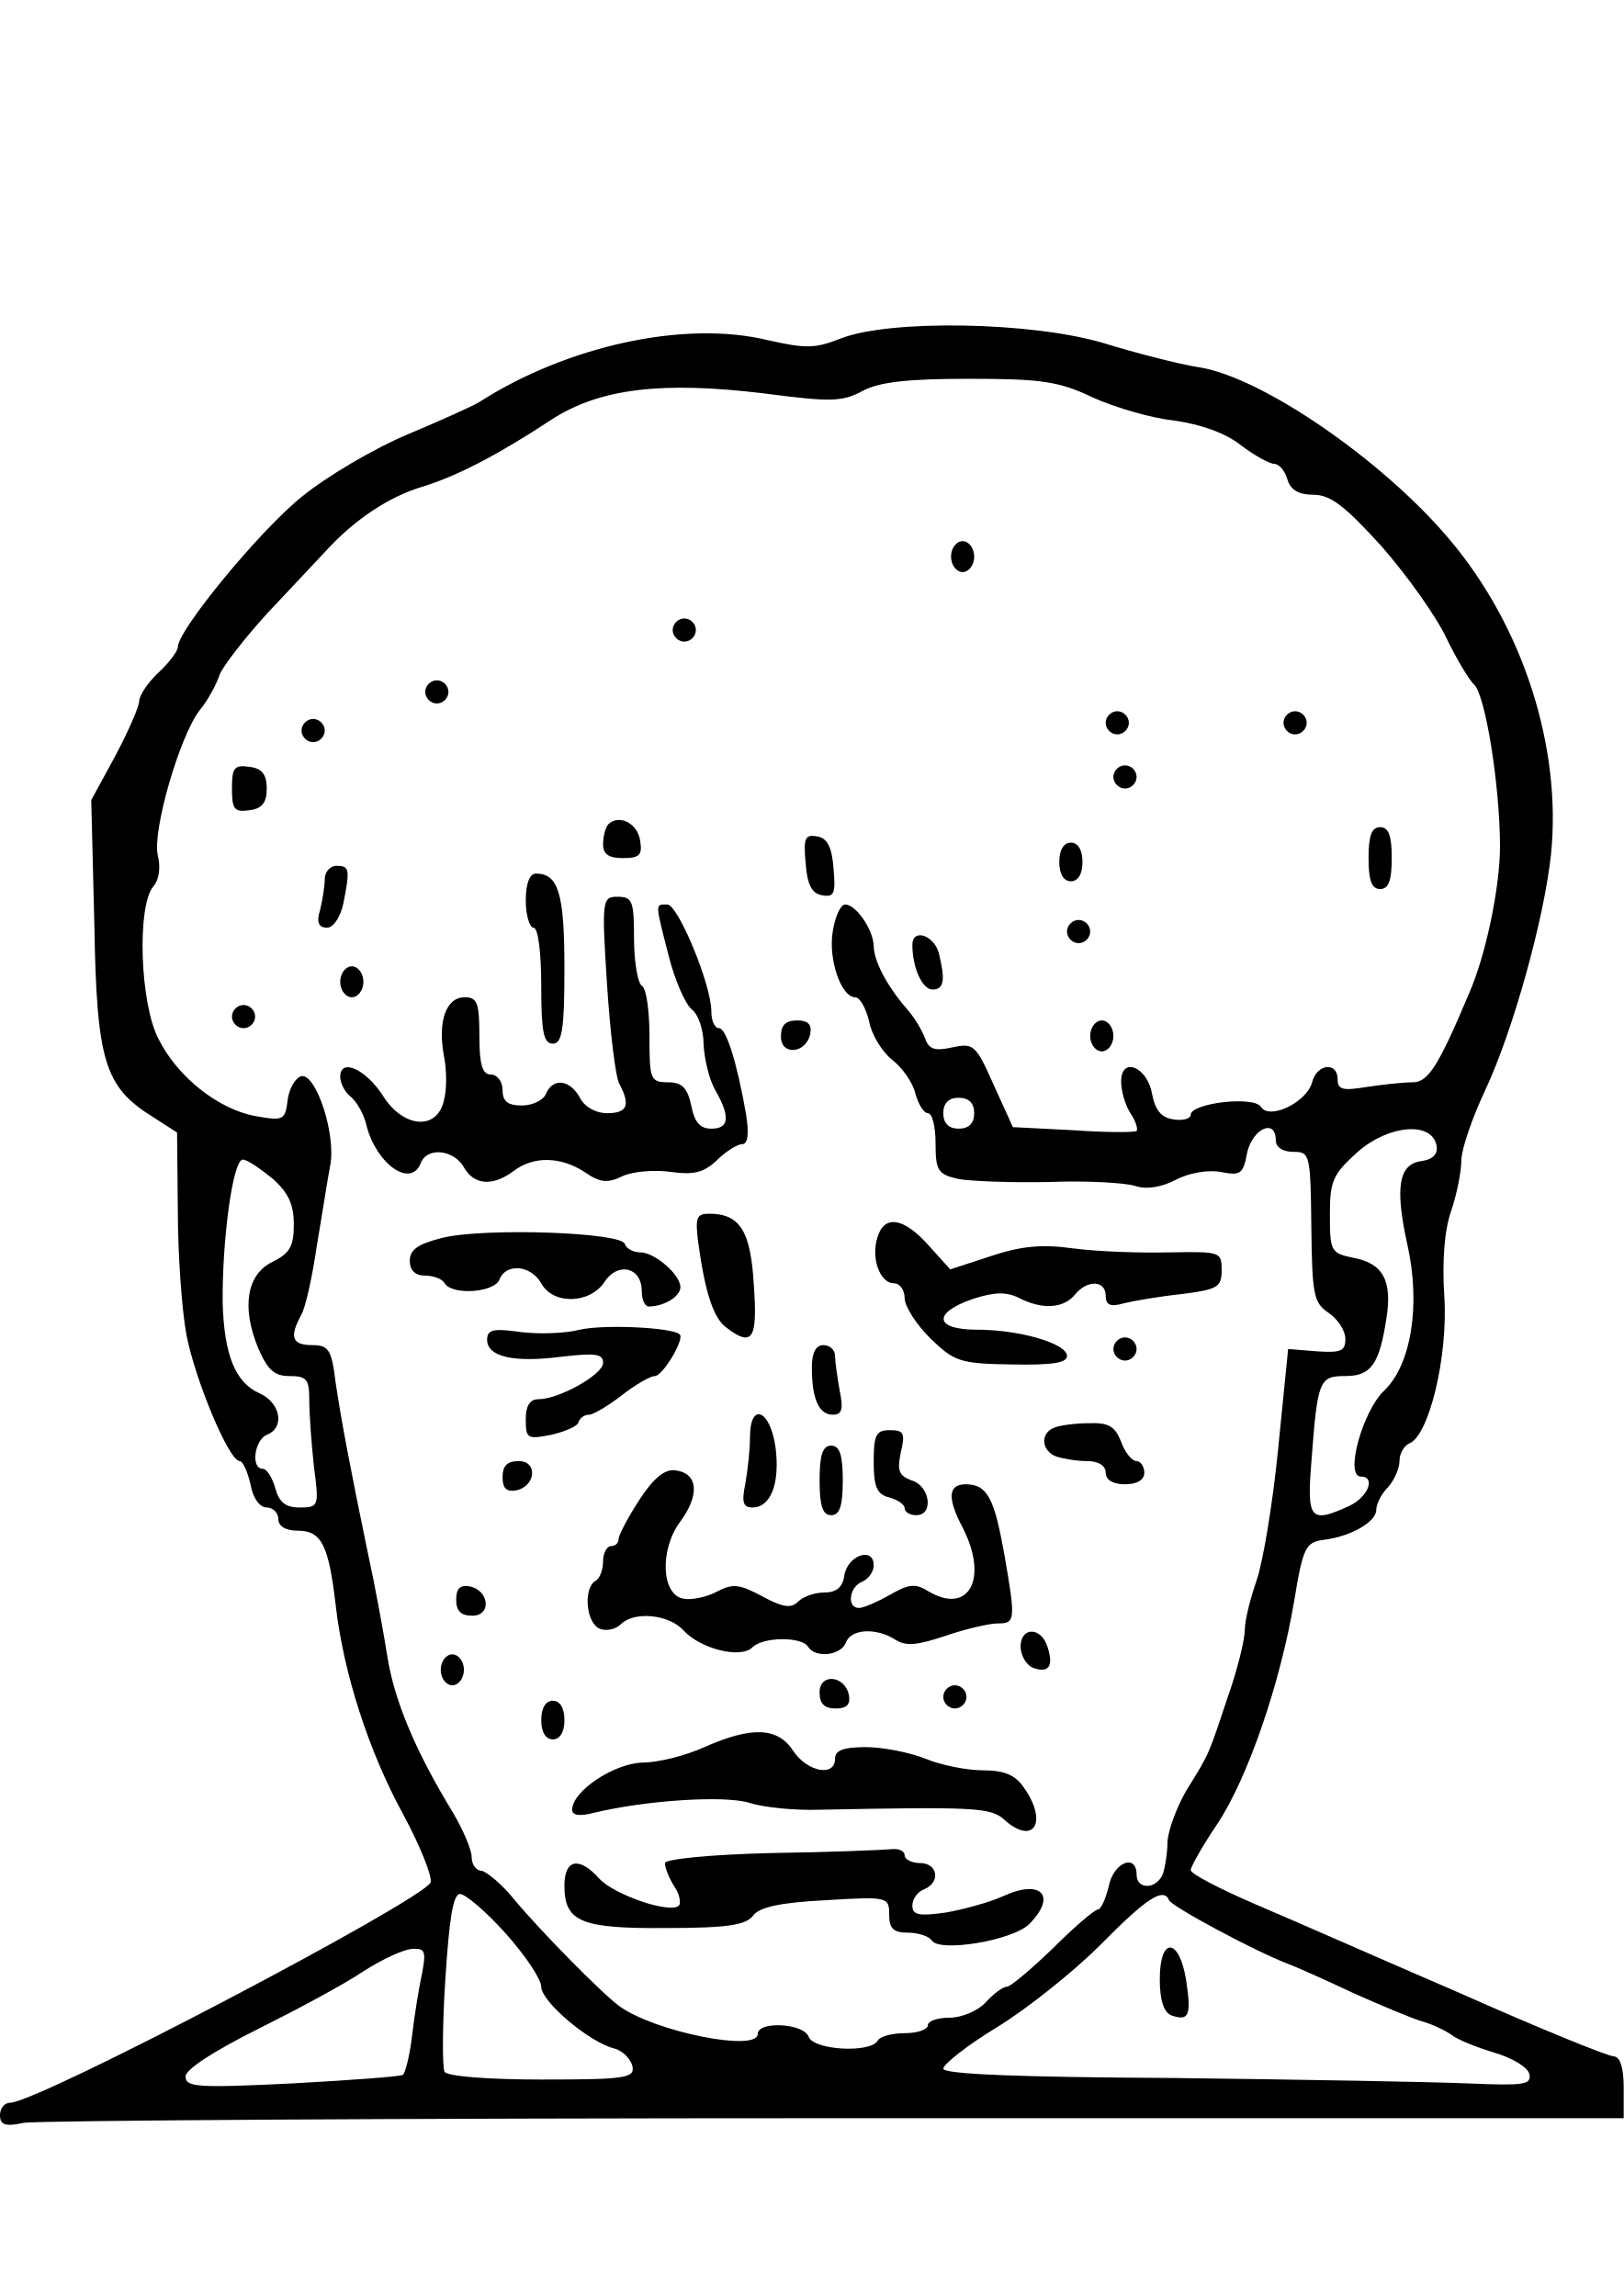
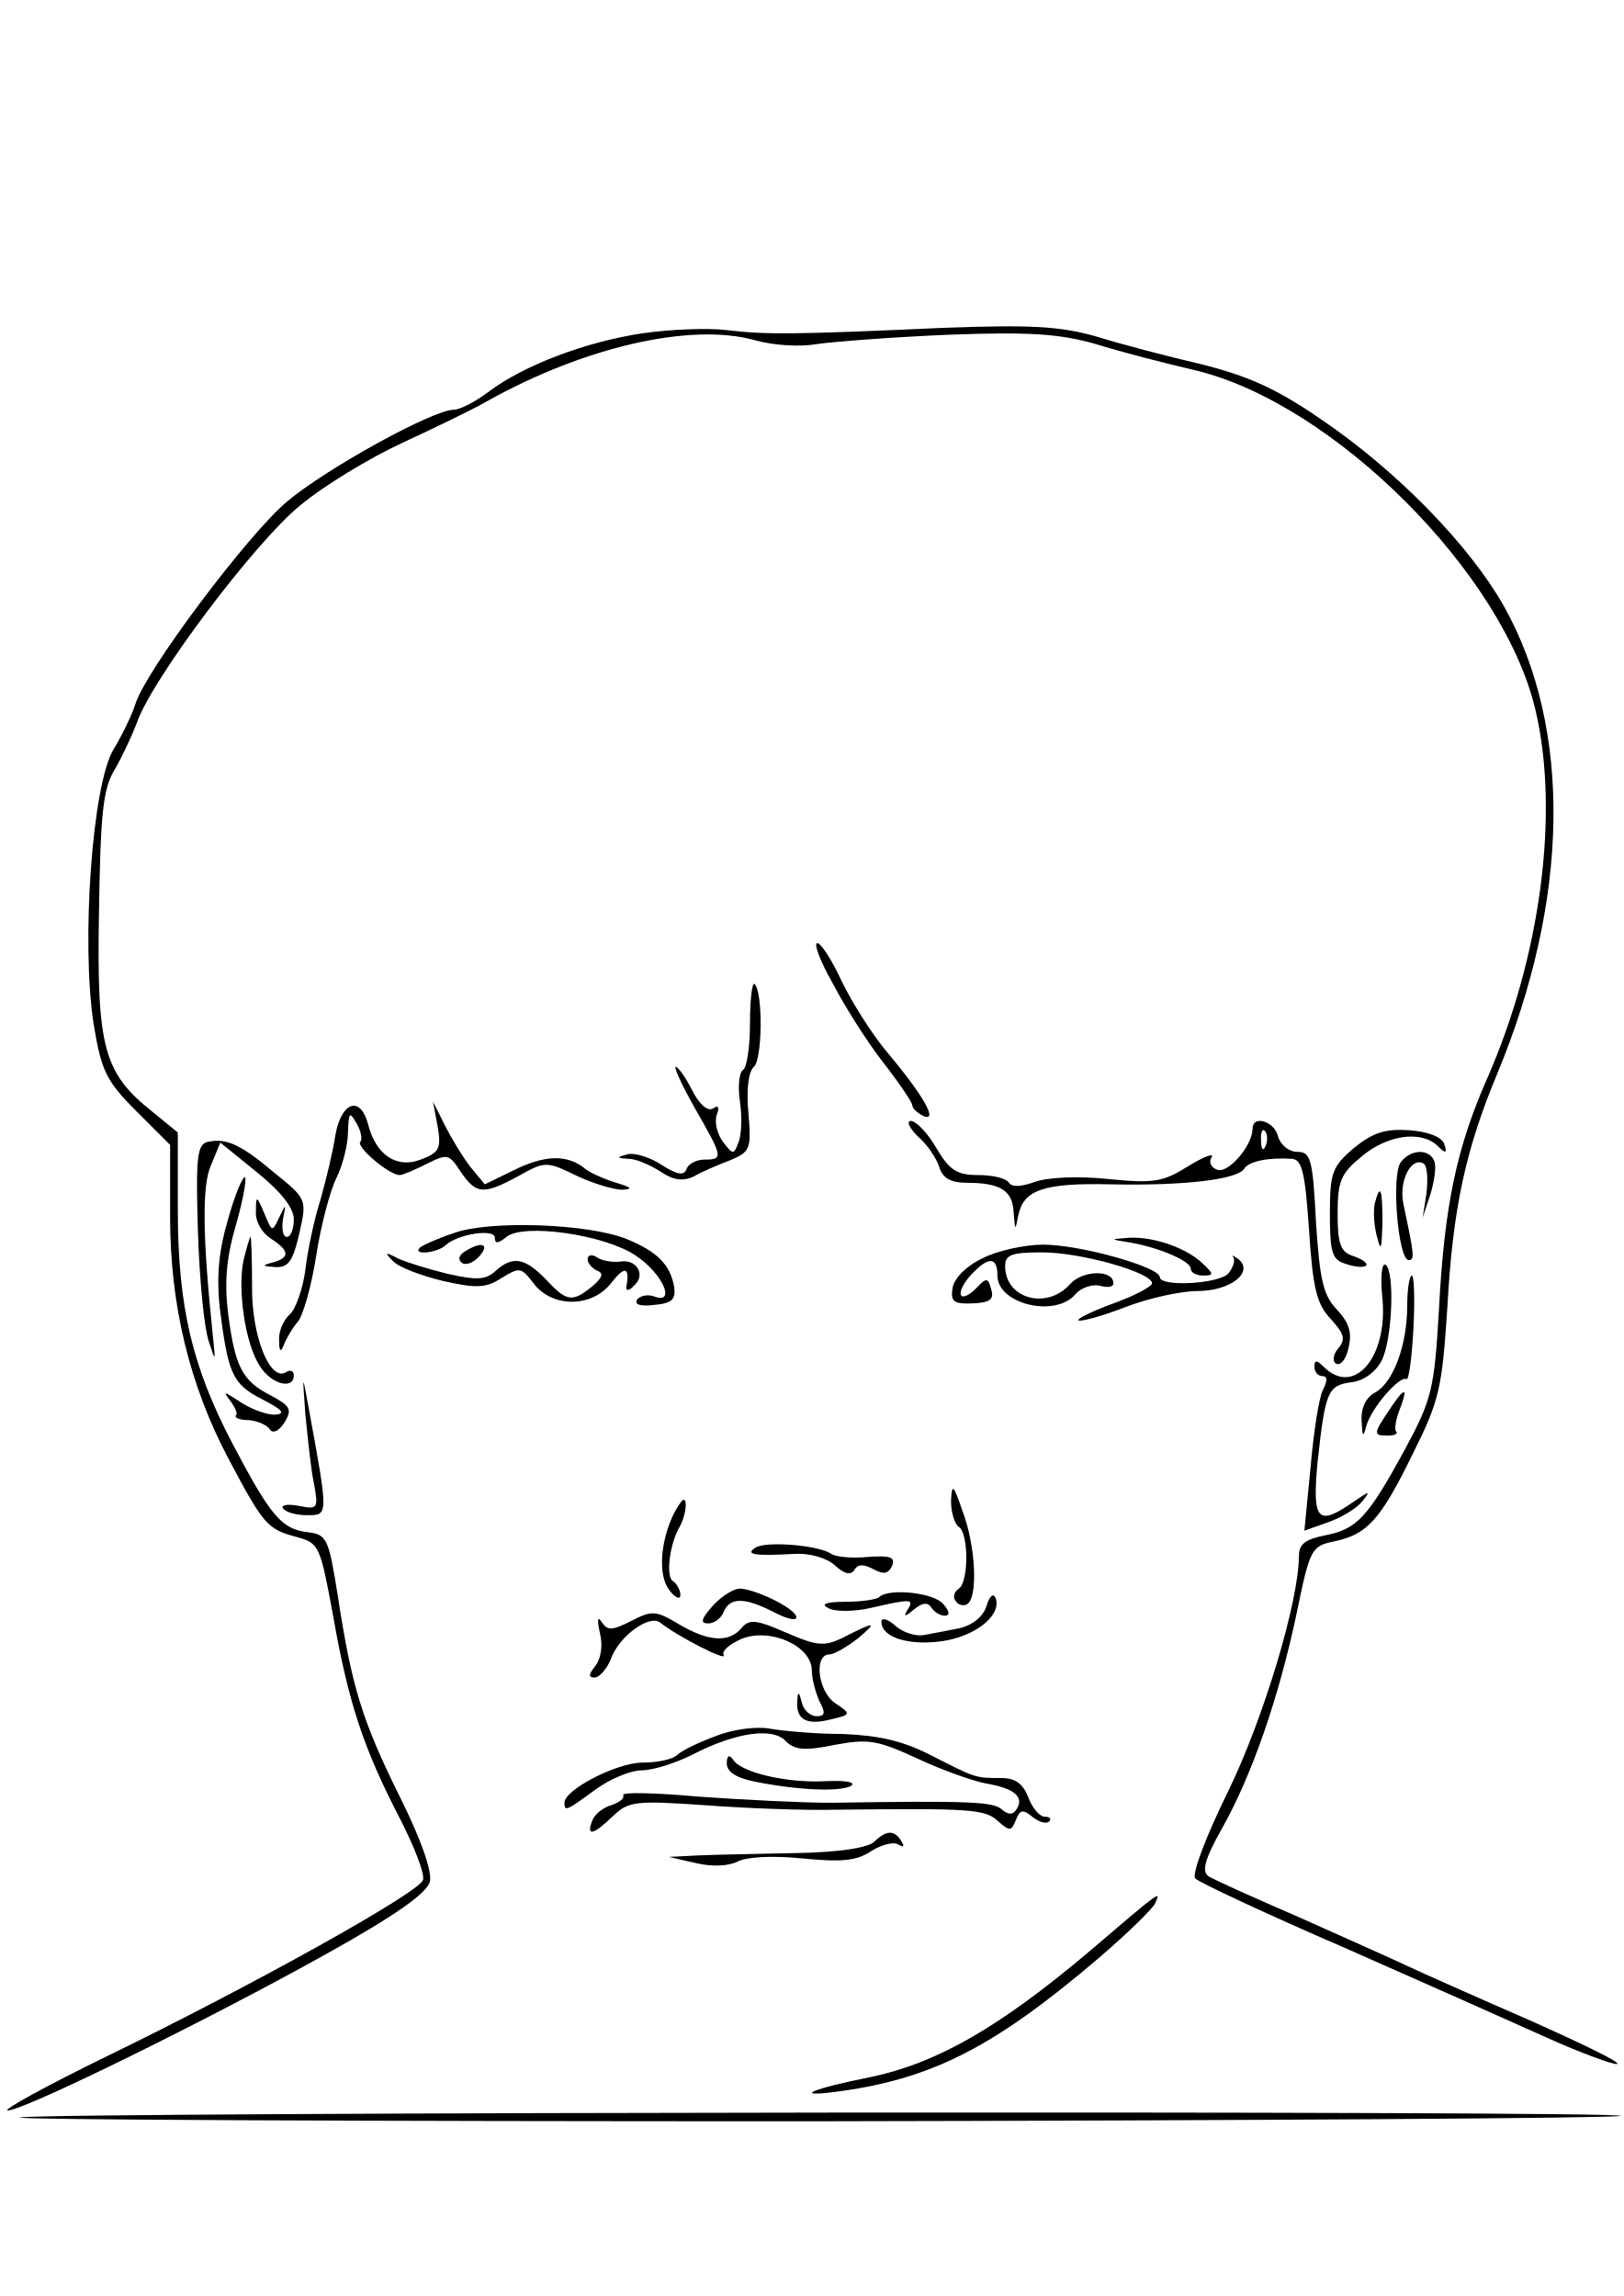
<svg xmlns="http://www.w3.org/2000/svg" version="1.0" width="210pt" height="297pt" viewBox="0 0 210 297" preserveAspectRatio="xMidYMid meet">
  <g transform="translate(0,297) scale(0.1,-0.1)" fill="#000000" stroke="none">
-     <path d="M1087 2532 c-33 -13 -45 -13 -94 -2 -107 26 -259 -7 -373 -80 -8 -5 -50 -24 -93 -42 -43 -18 -104 -54 -136 -80 -54 -43 -161 -173 -161 -195 0 -5 -11 -20 -25 -33 -14 -13 -25 -30 -25 -37 0 -7 -14 -39 -31 -71 l-31 -57 4 -160 c3 -178 13 -211 76 -250 l31 -20 1 -101 c0 -55 5 -127 11 -160 11 -58 55 -164 69 -164 4 0 10 -13 14 -30 3 -18 12 -30 21 -30 8 0 15 -7 15 -15 0 -9 9 -15 25 -15 31 0 40 -19 49 -95 10 -89 43 -191 88 -273 22 -41 37 -79 35 -87 -10 -23 -508 -285 -544 -285 -7 0 -13 -7 -13 -16 0 -13 7 -15 31 -10 17 3 490 6 1050 6 l1019 0 0 40 c0 26 -5 40 -13 40 -7 0 -96 36 -197 81 -102 44 -222 97 -267 116 -46 20 -83 39 -83 44 0 4 15 31 34 59 40 60 82 183 100 290 11 68 15 75 37 78 35 4 69 23 69 39 0 8 7 21 15 29 8 9 15 24 15 34 0 10 6 20 13 23 25 10 50 112 45 190 -3 45 0 86 9 111 7 21 13 50 13 65 0 14 14 55 31 91 36 77 76 221 85 305 14 138 -36 295 -132 408 -86 102 -243 210 -324 222 -25 4 -80 18 -122 31 -94 28 -278 31 -341 6z m326 -76 c29 -13 76 -27 106 -30 34 -5 66 -16 86 -32 17 -13 37 -24 43 -24 6 0 14 -9 17 -20 4 -14 15 -20 34 -20 22 0 41 -15 89 -68 33 -38 70 -90 83 -118 13 -27 29 -53 35 -59 15 -12 34 -132 34 -210 0 -52 -18 -140 -40 -190 -40 -95 -53 -115 -73 -115 -12 0 -39 -3 -59 -6 -31 -5 -38 -4 -38 10 0 23 -27 20 -33 -4 -7 -26 -55 -49 -66 -32 -9 15 -91 5 -91 -10 0 -5 -10 -8 -22 -6 -16 2 -24 12 -28 33 -6 35 -40 49 -40 16 0 -12 5 -30 12 -41 7 -10 10 -21 8 -23 -3 -2 -40 -2 -82 1 l-78 4 -25 55 c-23 52 -26 54 -54 48 -23 -5 -30 -2 -35 13 -4 10 -14 27 -24 38 -25 29 -42 61 -42 81 -1 21 -23 53 -37 53 -6 0 -13 -16 -16 -35 -6 -36 11 -85 29 -85 6 0 14 -14 18 -31 3 -17 17 -40 30 -50 13 -10 27 -30 30 -44 4 -14 11 -25 16 -25 6 0 10 -18 10 -39 0 -35 3 -40 29 -46 16 -3 69 -5 118 -4 48 2 98 -1 111 -5 14 -5 34 -2 53 8 17 9 42 13 58 10 25 -5 29 -3 34 25 7 31 37 45 37 16 0 -9 9 -15 23 -15 21 0 22 -3 23 -97 1 -88 3 -98 22 -111 12 -8 22 -23 22 -34 0 -16 -6 -18 -37 -16 l-37 3 -13 -130 c-7 -71 -20 -148 -28 -170 -8 -23 -15 -51 -15 -63 0 -12 -9 -50 -21 -84 -26 -78 -24 -75 -54 -123 -13 -22 -24 -52 -25 -67 0 -14 -3 -33 -6 -42 -8 -20 -34 -21 -34 -1 0 28 -30 16 -36 -15 -4 -16 -10 -30 -14 -30 -4 0 -30 -22 -58 -50 -28 -27 -55 -50 -60 -50 -5 0 -17 -9 -27 -20 -10 -11 -31 -20 -47 -20 -15 0 -28 -4 -28 -10 0 -5 -13 -10 -29 -10 -17 0 -33 -4 -36 -10 -10 -16 -82 -12 -89 5 -6 18 -66 21 -66 4 0 -24 -134 3 -179 36 -21 15 -102 97 -136 138 -16 20 -36 36 -42 37 -7 0 -13 8 -13 18 0 9 -11 35 -24 57 -50 82 -76 146 -85 202 -5 32 -16 92 -25 133 -23 111 -34 169 -42 222 -5 42 -9 48 -30 48 -26 0 -30 10 -15 38 6 9 15 51 21 92 7 41 14 87 17 102 8 40 -18 119 -37 116 -8 -2 -16 -16 -18 -31 -3 -26 -6 -27 -40 -21 -48 8 -102 50 -127 100 -24 46 -28 171 -7 197 8 9 10 25 6 41 -7 31 28 153 54 187 11 13 22 34 26 46 4 11 32 47 62 80 30 32 65 69 77 82 35 38 79 68 122 81 46 14 98 41 168 87 63 41 144 50 276 34 84 -11 100 -11 126 3 22 12 59 16 138 16 93 0 116 -3 160 -24z m-153 -926 c0 -13 -7 -20 -20 -20 -13 0 -20 7 -20 20 0 13 7 20 20 20 13 0 20 -7 20 -20z m598 -42 c2 -11 -5 -18 -20 -20 -29 -4 -34 -34 -18 -107 18 -79 5 -157 -30 -190 -28 -27 -51 -111 -30 -111 20 0 9 -27 -15 -38 -50 -23 -55 -18 -49 56 8 107 10 112 44 112 33 0 44 15 53 74 8 49 -4 72 -43 79 -29 6 -30 9 -30 56 0 44 4 52 36 81 40 35 96 40 102 8z m-1505 -43 c20 -18 27 -33 27 -59 0 -28 -5 -37 -27 -48 -34 -16 -41 -59 -19 -112 12 -28 21 -36 40 -36 23 0 26 -4 26 -32 0 -18 3 -57 6 -85 7 -52 6 -53 -19 -53 -18 0 -26 7 -31 25 -4 14 -11 25 -16 25 -16 0 -11 37 5 44 24 9 18 42 -10 54 -31 14 -45 50 -47 116 -1 80 13 186 26 186 6 0 23 -12 39 -25z m301 -976 c25 -28 46 -59 46 -69 0 -19 62 -72 95 -80 11 -3 21 -14 23 -23 3 -15 -9 -17 -117 -17 -68 0 -122 4 -126 10 -3 5 -3 59 1 120 5 78 10 110 19 110 7 0 34 -23 59 -51z m858 43 c3 -8 111 -66 153 -82 11 -4 49 -21 85 -38 36 -16 76 -33 90 -37 14 -4 30 -12 37 -17 7 -6 32 -16 55 -23 24 -7 44 -19 46 -28 3 -14 -8 -15 -80 -12 -46 2 -217 5 -380 7 -201 1 -298 5 -298 12 0 6 32 31 70 54 39 24 99 72 133 106 60 61 82 75 89 58z m-966 -94 c-4 -18 -10 -55 -13 -81 -3 -26 -9 -49 -12 -51 -3 -2 -68 -7 -143 -11 -122 -6 -138 -5 -138 9 0 9 35 32 93 61 50 25 112 58 137 75 25 16 53 29 64 29 16 1 17 -4 12 -31z" />
-     <path d="M1230 2250 c0 -11 7 -20 15 -20 8 0 15 9 15 20 0 11 -7 20 -15 20 -8 0 -15 -9 -15 -20z" />
-     <path d="M870 2155 c0 -8 7 -15 15 -15 8 0 15 7 15 15 0 8 -7 15 -15 15 -8 0 -15 -7 -15 -15z" />
-     <path d="M550 2075 c0 -8 7 -15 15 -15 8 0 15 7 15 15 0 8 -7 15 -15 15 -8 0 -15 -7 -15 -15z" />
-     <path d="M1430 2035 c0 -8 7 -15 15 -15 8 0 15 7 15 15 0 8 -7 15 -15 15 -8 0 -15 -7 -15 -15z" />
-     <path d="M1660 2035 c0 -8 7 -15 15 -15 8 0 15 7 15 15 0 8 -7 15 -15 15 -8 0 -15 -7 -15 -15z" />
-     <path d="M390 2025 c0 -8 7 -15 15 -15 8 0 15 7 15 15 0 8 -7 15 -15 15 -8 0 -15 -7 -15 -15z" />
-     <path d="M300 1950 c0 -27 3 -31 23 -28 16 2 22 10 22 28 0 18 -6 26 -22 28 -20 3 -23 -1 -23 -28z" />
-     <path d="M1440 1965 c0 -8 7 -15 15 -15 8 0 15 7 15 15 0 8 -7 15 -15 15 -8 0 -15 -7 -15 -15z" />
-     <path d="M787 1904 c-4 -4 -7 -16 -7 -26 0 -13 7 -18 26 -18 21 0 25 4 22 22 -3 23 -27 35 -41 22z" />
-     <path d="M1770 1860 c0 -29 4 -40 15 -40 11 0 15 11 15 40 0 29 -4 40 -15 40 -11 0 -15 -11 -15 -40z" />
-     <path d="M1042 1853 c2 -27 8 -39 21 -41 16 -3 18 2 15 35 -2 27 -8 39 -21 41 -16 3 -18 -2 -15 -35z" />
-     <path d="M1370 1855 c0 -16 6 -25 15 -25 9 0 15 9 15 25 0 16 -6 25 -15 25 -9 0 -15 -9 -15 -25z" />
-     <path d="M420 1833 c0 -10 -3 -28 -6 -40 -5 -16 -2 -23 9 -23 8 0 17 13 21 31 9 45 8 49 -9 49 -8 0 -15 -8 -15 -17z" />
-     <path d="M680 1805 c0 -19 5 -35 10 -35 6 0 10 -32 10 -75 0 -60 3 -75 15 -75 12 0 15 18 15 98 0 97 -8 122 -37 122 -8 0 -13 -13 -13 -35z" />
-     <path d="M785 1698 c4 -62 11 -121 16 -130 15 -28 10 -38 -16 -38 -14 0 -29 8 -35 20 -13 24 -35 26 -44 5 -3 -8 -17 -15 -31 -15 -18 0 -25 5 -25 20 0 11 -7 20 -15 20 -11 0 -15 12 -15 50 0 43 -3 50 -19 50 -24 0 -35 -31 -27 -75 4 -19 4 -45 0 -59 -9 -39 -53 -35 -79 7 -22 34 -55 49 -55 24 0 -8 6 -20 14 -26 8 -7 17 -23 20 -37 13 -50 57 -81 70 -49 8 22 43 18 56 -5 13 -23 37 -25 64 -5 26 20 61 19 92 -1 20 -14 30 -15 50 -5 14 6 42 8 62 5 29 -4 42 -1 59 15 12 12 27 21 33 21 7 0 9 13 5 38 -12 69 -26 112 -35 112 -6 0 -10 10 -10 22 0 34 -43 138 -57 138 -16 0 -16 3 2 -67 8 -32 22 -63 30 -69 8 -6 15 -26 15 -45 1 -19 7 -45 15 -59 20 -35 18 -50 -5 -50 -15 0 -22 9 -26 30 -5 23 -12 30 -30 30 -23 0 -24 4 -24 59 0 33 -4 63 -10 66 -5 3 -10 31 -10 61 0 48 -2 54 -21 54 -20 0 -21 -3 -14 -112z" />
-     <path d="M1380 1765 c0 -8 7 -15 15 -15 8 0 15 7 15 15 0 8 -7 15 -15 15 -8 0 -15 -7 -15 -15z" />
-     <path d="M1180 1748 c0 -30 13 -58 26 -58 15 0 17 12 8 48 -7 23 -34 31 -34 10z" />
-     <path d="M440 1700 c0 -11 7 -20 15 -20 8 0 15 9 15 20 0 11 -7 20 -15 20 -8 0 -15 -9 -15 -20z" />
-     <path d="M300 1655 c0 -8 7 -15 15 -15 8 0 15 7 15 15 0 8 -7 15 -15 15 -8 0 -15 -7 -15 -15z" />
-     <path d="M1010 1629 c0 -25 33 -22 38 4 2 12 -3 17 -17 17 -15 0 -21 -6 -21 -21z" />
-     <path d="M1410 1630 c0 -11 7 -20 15 -20 8 0 15 9 15 20 0 11 -7 20 -15 20 -8 0 -15 -9 -15 -20z" />
-     <path d="M903 1363 c9 -66 20 -98 36 -110 34 -26 41 -16 36 54 -4 71 -18 93 -58 93 -16 0 -18 -5 -14 -37z" />
-     <path d="M1135 1370 c-9 -27 3 -60 21 -60 8 0 14 -9 14 -19 0 -11 15 -34 33 -52 31 -30 38 -33 105 -34 53 -1 72 2 72 11 0 16 -61 34 -117 34 -55 0 -57 22 -4 40 28 9 43 9 59 1 29 -15 57 -14 72 4 16 20 40 19 40 -1 0 -12 6 -15 23 -10 12 3 46 9 75 12 47 6 52 9 52 31 0 24 -2 24 -67 23 -38 -1 -93 1 -124 5 -42 6 -69 3 -108 -10 l-52 -17 -28 31 c-32 36 -57 40 -66 11z" />
-     <path d="M573 1369 c-32 -8 -43 -15 -43 -30 0 -12 7 -19 19 -19 11 0 23 -4 26 -10 10 -16 65 -12 71 5 9 22 41 18 54 -5 15 -28 63 -27 82 2 17 26 48 19 48 -12 0 -11 4 -20 9 -20 20 0 41 13 41 25 0 16 -33 45 -52 45 -9 0 -18 5 -20 11 -5 15 -180 21 -235 8z" />
-     <path d="M750 1250 c-19 -5 -54 -6 -77 -3 -35 5 -43 3 -43 -10 0 -22 34 -30 96 -22 44 5 54 4 54 -8 0 -15 -57 -47 -84 -47 -11 0 -16 -9 -16 -26 0 -25 2 -26 33 -20 17 4 34 11 35 16 2 6 8 10 14 10 5 0 24 11 42 25 18 14 37 25 43 25 10 0 39 48 32 54 -10 9 -98 13 -129 6z" />
-     <path d="M1440 1225 c0 -8 7 -15 15 -15 8 0 15 7 15 15 0 8 -7 15 -15 15 -8 0 -15 -7 -15 -15z" />
-     <path d="M1050 1201 c0 -40 9 -61 27 -61 12 0 14 7 9 31 -3 17 -6 38 -6 45 0 8 -7 14 -15 14 -10 0 -15 -10 -15 -29z" />
-     <path d="M970 1111 c0 -16 -3 -43 -6 -60 -5 -24 -3 -31 9 -31 24 0 36 31 30 78 -7 49 -33 59 -33 13z" />
-     <path d="M1363 1123 c-18 -7 -16 -30 3 -37 9 -3 27 -6 40 -6 15 0 24 -6 24 -15 0 -9 9 -15 25 -15 16 0 25 6 25 15 0 8 -5 15 -10 15 -6 0 -15 11 -20 25 -8 20 -16 25 -42 24 -18 0 -39 -3 -45 -6z" />
-     <path d="M1130 1079 c0 -32 4 -42 20 -46 11 -3 20 -9 20 -14 0 -5 7 -9 15 -9 23 0 18 38 -6 45 -16 6 -19 12 -14 36 6 25 4 29 -14 29 -18 0 -21 -6 -21 -41z" />
-     <path d="M1060 1055 c0 -33 4 -45 15 -45 11 0 15 12 15 45 0 33 -4 45 -15 45 -11 0 -15 -12 -15 -45z" />
-     <path d="M650 1059 c0 -14 5 -19 17 -17 26 5 29 38 4 38 -15 0 -21 -6 -21 -21z" />
-     <path d="M827 1030 c-15 -23 -27 -46 -27 -51 0 -5 -4 -9 -10 -9 -5 0 -10 -9 -10 -19 0 -11 -4 -23 -10 -26 -16 -10 -12 -55 6 -62 8 -3 20 -1 27 6 17 17 62 13 81 -8 22 -24 74 -37 89 -22 14 14 64 14 72 1 9 -15 42 -12 49 5 6 18 39 20 64 4 14 -9 29 -7 65 5 26 9 57 16 67 16 23 0 24 3 9 89 -13 73 -22 91 -50 91 -23 0 -24 -18 -4 -56 34 -66 8 -114 -45 -82 -16 10 -25 9 -49 -5 -16 -9 -34 -17 -40 -17 -16 0 -13 27 4 34 8 3 15 13 15 21 0 25 -34 13 -38 -13 -2 -15 -10 -22 -26 -22 -12 0 -27 -5 -34 -12 -9 -9 -20 -7 -46 7 -30 16 -38 17 -59 6 -13 -7 -33 -11 -43 -9 -29 5 -31 64 -4 100 25 34 23 62 -6 66 -14 2 -28 -9 -47 -38z" />
-     <path d="M590 901 c0 -15 6 -21 21 -21 25 0 22 33 -4 38 -12 2 -17 -3 -17 -17z" />
-     <path d="M1320 840 c0 -11 7 -23 15 -27 21 -8 28 1 20 26 -8 27 -35 27 -35 1z" />
-     <path d="M570 810 c0 -11 7 -20 15 -20 8 0 15 9 15 20 0 11 -7 20 -15 20 -8 0 -15 -9 -15 -20z" />
-     <path d="M1060 781 c0 -15 6 -21 21 -21 14 0 19 5 17 17 -5 26 -38 29 -38 4z" />
-     <path d="M1220 775 c0 -8 7 -15 15 -15 8 0 15 7 15 15 0 8 -7 15 -15 15 -8 0 -15 -7 -15 -15z" />
-     <path d="M700 745 c0 -16 6 -25 15 -25 9 0 15 9 15 25 0 16 -6 25 -15 25 -9 0 -15 -9 -15 -25z" />
-     <path d="M911 710 c-24 -11 -60 -20 -80 -20 -37 -1 -91 -37 -91 -61 0 -7 9 -9 28 -4 66 16 168 23 201 13 18 -6 59 -10 90 -9 201 4 223 3 240 -13 38 -34 57 -3 25 42 -11 16 -25 22 -53 22 -21 0 -55 7 -74 15 -20 8 -55 15 -77 15 -29 0 -40 -4 -40 -15 0 -24 -36 -17 -54 10 -20 31 -54 32 -115 5z" />
-     <path d="M998 573 c-82 -2 -138 -8 -138 -13 0 -6 5 -19 12 -30 7 -10 9 -22 6 -25 -11 -11 -84 14 -103 35 -26 29 -45 25 -45 -9 0 -47 21 -56 133 -55 78 0 102 4 111 16 8 11 35 17 94 20 81 5 82 4 82 -19 0 -18 6 -23 24 -23 14 0 28 -5 31 -10 10 -16 105 0 126 21 37 37 15 59 -34 36 -18 -8 -51 -17 -74 -21 -35 -5 -43 -3 -43 9 0 9 7 18 15 21 22 9 18 34 -5 34 -11 0 -20 5 -20 10 0 6 -8 9 -17 8 -10 -1 -80 -4 -155 -5z" />
-     <path d="M1500 410 c0 -27 5 -43 15 -47 23 -8 26 0 19 46 -9 55 -34 56 -34 1z" />
+     <path d="M832 2539 c-75 -11 -155 -42 -199 -75 -17 -13 -38 -24 -46 -24 -27 0 -165 -76 -216 -119 -51 -43 -183 -219 -196 -262 -4 -13 -17 -40 -28 -58 -28 -46 -42 -251 -26 -355 10 -61 16 -74 55 -113 l44 -44 0 -93 c0 -114 25 -217 75 -312 46 -87 51 -92 88 -102 30 -8 31 -11 48 -103 20 -114 40 -172 86 -261 19 -37 33 -73 30 -80 -6 -17 -224 -138 -407 -227 -80 -39 -138 -71 -130 -71 21 0 259 117 413 203 88 49 129 78 133 93 3 13 -11 54 -39 110 -49 99 -62 142 -80 259 -12 75 -14 80 -39 83 -34 4 -48 21 -97 114 -52 99 -71 177 -71 303 l0 100 -33 27 c-63 50 -72 83 -69 257 2 128 5 160 20 185 10 17 23 45 29 61 19 56 153 234 211 281 31 26 91 62 132 81 41 19 91 43 110 54 125 70 263 102 346 79 25 -7 59 -9 81 -5 21 3 98 9 170 12 106 4 144 1 190 -12 32 -10 90 -25 129 -34 179 -43 399 -263 440 -440 31 -132 7 -318 -63 -477 -39 -89 -55 -163 -62 -299 -6 -102 -9 -115 -44 -180 -48 -88 -62 -103 -103 -111 -25 -5 -34 -11 -34 -26 0 -59 -46 -212 -92 -306 -29 -59 -47 -107 -42 -112 5 -5 92 -46 194 -90 102 -45 219 -97 261 -116 42 -19 83 -34 90 -34 8 1 -42 25 -111 56 -69 30 -141 62 -160 71 -19 9 -82 37 -140 63 -58 25 -111 49 -117 53 -9 6 -5 22 17 61 39 69 74 170 97 279 17 83 19 87 48 93 43 9 60 27 102 113 35 70 38 85 45 191 7 128 24 204 64 300 94 226 98 447 9 606 -44 78 -138 175 -237 242 -58 40 -95 56 -155 71 -43 10 -104 26 -136 36 -47 13 -82 15 -195 11 -198 -9 -232 -9 -282 -3 -25 3 -73 1 -108 -4z" />
+     <path d="M1077 1698 c15 -29 44 -75 65 -102 21 -27 38 -52 38 -56 0 -4 7 -10 15 -14 19 -7 -2 29 -51 87 -17 21 -42 60 -55 87 -13 28 -27 50 -32 50 -5 0 4 -24 20 -52z" />
+     <path d="M970 1647 c0 -31 -4 -58 -9 -61 -5 -3 -7 -22 -4 -41 3 -20 2 -44 -2 -53 -6 -16 -7 -16 -20 1 -8 11 -11 26 -8 35 4 10 2 13 -5 8 -7 -4 -18 6 -27 24 -8 16 -18 30 -21 30 -3 0 8 -24 25 -54 36 -63 37 -66 12 -66 -11 0 -21 -6 -23 -12 -3 -9 -12 -8 -32 5 -15 10 -35 16 -44 14 -15 -4 -15 -5 1 -6 10 0 28 -8 42 -17 16 -11 29 -12 42 -6 10 6 31 15 47 21 26 11 28 14 24 61 -3 30 0 54 7 60 11 9 12 96 1 107 -3 4 -6 -19 -6 -50z" />
+     <path d="M434 1503 c-3 -21 -12 -58 -19 -83 -8 -25 -17 -66 -20 -92 -3 -25 -13 -52 -20 -58 -8 -7 -15 -22 -14 -34 0 -14 2 -16 6 -6 3 8 11 22 18 30 7 8 18 47 24 86 6 39 18 84 26 100 8 16 15 43 15 59 1 26 2 28 11 12 6 -10 8 -21 5 -24 -6 -6 37 -43 51 -43 4 0 20 7 36 15 26 13 28 12 43 -11 20 -29 29 -30 75 -5 34 19 36 19 75 0 21 -10 48 -18 59 -18 14 1 12 3 -8 9 -16 5 -34 13 -40 18 -23 19 -52 18 -91 -1 l-39 -19 -19 23 c-10 13 -25 38 -33 54 l-15 30 6 -32 c5 -29 2 -34 -22 -43 -31 -12 -58 6 -68 46 -10 37 -34 29 -42 -13z" />
+     <path d="M1187 1500 c12 -10 24 -28 28 -40 4 -14 15 -20 35 -20 44 0 60 -10 61 -39 2 -23 2 -24 6 -3 7 33 33 42 120 40 92 -2 163 6 172 20 6 10 32 15 62 13 13 -1 17 -18 22 -92 5 -76 10 -96 28 -115 17 -19 20 -26 10 -38 -7 -8 -8 -17 -3 -20 6 -3 13 6 16 20 5 20 1 33 -15 50 -18 19 -22 39 -27 113 -4 82 -7 91 -24 91 -11 0 -22 9 -25 20 -5 20 -33 28 -33 10 0 -22 -32 -59 -46 -53 -8 3 -11 10 -7 16 4 6 -10 1 -31 -12 -32 -20 -44 -22 -104 -16 -39 4 -78 2 -94 -4 -17 -6 -29 -7 -33 -1 -4 6 -21 10 -40 10 -27 0 -37 6 -54 35 -11 19 -26 35 -33 35 -6 0 -2 -9 9 -20z m450 -12 c-3 -8 -6 -5 -6 6 -1 11 2 17 5 13 3 -3 4 -12 1 -19z" />
+     <path d="M1751 1485 c-28 -24 -31 -32 -31 -85 0 -51 3 -60 21 -65 11 -4 23 -5 26 -2 2 3 -5 8 -16 12 -17 5 -21 15 -21 55 0 42 4 52 31 74 33 28 77 34 98 14 11 -11 13 -10 9 2 -3 9 -20 16 -45 18 -32 2 -47 -3 -72 -23z" />
+     <path d="M269 1493 c-14 -3 -16 -19 -13 -116 2 -62 8 -125 14 -142 9 -28 9 -28 5 10 -13 125 -14 192 -2 218 l12 29 48 -39 c31 -25 47 -46 47 -60 0 -13 -4 -23 -9 -23 -5 0 -7 10 -5 23 4 20 4 21 -5 2 -9 -19 -9 -19 -19 5 -10 24 -11 24 -11 3 -1 -13 8 -28 19 -35 25 -16 25 -25 3 -31 -15 -4 -14 -5 3 -6 17 -1 23 8 31 43 10 44 10 45 -31 78 -45 38 -63 46 -87 41z" />
+     <path d="M1812 1467 c-13 -15 -4 -127 10 -127 8 0 7 7 -7 73 -6 29 10 61 26 52 5 -3 6 -20 4 -38 l-5 -32 10 30 c5 17 8 36 5 43 -6 16 -30 16 -43 -1z" />
+     <path d="M295 1393 c-12 -40 -15 -74 -11 -113 11 -87 16 -100 55 -120 27 -14 31 -19 16 -20 -11 0 -32 8 -45 17 -20 13 -22 14 -13 2 7 -9 11 -18 8 -20 -2 -3 5 -6 17 -6 12 -1 24 -7 27 -12 4 -6 12 -2 19 9 10 17 8 21 -18 35 -37 19 -46 37 -55 106 -5 41 -2 73 10 114 9 31 14 59 12 62 -3 2 -13 -22 -22 -54z" />
+     <path d="M1778 1413 c-2 -10 -1 -29 3 -43 5 -20 6 -16 7 18 0 45 -3 52 -10 25z" />
+     <path d="M587 1375 c-21 -7 -41 -16 -44 -19 -10 -10 22 -7 33 3 16 15 64 22 64 10 0 -8 4 -8 15 1 22 18 127 3 167 -24 35 -23 53 -64 24 -53 -8 3 -18 1 -22 -4 -4 -7 5 -9 22 -7 23 2 28 7 26 23 -5 29 -22 46 -61 62 -48 20 -177 25 -224 8z" />
+     <path d="M315 1340 c-8 -38 2 -108 21 -137 15 -24 44 -31 44 -12 0 5 -4 8 -10 4 -21 -13 -45 48 -44 112 0 35 -1 63 -2 63 -1 0 -5 -14 -9 -30z" />
+     <path d="M1460 1363 c37 -6 80 -24 80 -34 0 -5 7 -9 16 -9 14 0 14 2 0 15 -20 20 -62 35 -94 34 -27 -2 -27 -2 -2 -6z" />
+     <path d="M601 1351 c-8 -5 -9 -11 -3 -15 5 -3 15 1 22 9 14 16 3 20 -19 6z" />
+     <path d="M1270 1342 c-21 -10 -36 -26 -38 -38 -3 -18 2 -21 26 -20 22 1 28 5 24 18 -4 15 -6 16 -19 2 -22 -22 -29 -8 -8 16 23 25 35 25 35 0 0 -37 75 -55 101 -24 7 8 21 13 31 11 10 -3 18 -2 18 3 0 18 -40 17 -56 -1 -30 -34 -84 -19 -84 23 0 15 8 18 48 18 50 0 142 -26 142 -40 0 -4 -22 -16 -50 -26 -27 -10 -48 -20 -45 -22 2 -2 29 5 60 17 31 12 73 21 94 21 42 0 73 24 53 41 -7 5 -10 6 -7 3 3 -4 0 -13 -6 -21 -12 -14 -89 -18 -89 -5 0 13 -103 42 -151 42 -24 0 -60 -8 -79 -18z" />
+     <path d="M508 1339 c7 -8 36 -19 65 -26 44 -10 56 -9 76 4 23 14 25 14 41 -7 24 -32 76 -32 101 1 17 22 24 20 19 -6 -1 -5 4 -5 10 2 16 14 3 35 -18 31 -10 -1 -23 1 -29 5 -7 5 -13 4 -13 -2 0 -5 6 -12 13 -15 8 -3 6 -9 -7 -20 -26 -21 -33 -20 -60 9 -27 28 -43 31 -65 11 -13 -12 -25 -12 -61 -4 -25 6 -54 15 -65 20 -17 9 -18 8 -7 -3z" />
+     <path d="M1788 1290 c7 -76 -37 -127 -76 -88 -9 9 -12 9 -12 0 0 -7 5 -12 10 -12 7 0 7 -6 1 -18 -5 -9 -12 -54 -16 -100 l-8 -82 31 11 c17 6 37 18 44 27 11 14 10 14 -12 -1 -46 -32 -53 -24 -46 51 10 92 13 100 44 104 16 2 31 13 39 28 14 28 17 116 5 124 -5 3 -7 -17 -4 -44z" />
+     <path d="M1820 1281 c0 -51 -18 -99 -41 -112 -12 -6 -19 -20 -18 -37 1 -21 2 -22 6 -7 6 23 43 66 52 61 3 -2 7 27 9 65 2 38 1 69 -2 69 -3 0 -6 -17 -6 -39z" />
+     <path d="M395 1140 c3 -30 7 -70 11 -89 6 -32 5 -34 -19 -29 -15 3 -24 1 -21 -3 3 -5 17 -9 31 -9 28 0 28 -2 2 140 -8 44 -8 44 -4 -10z" />
+     <path d="M1796 1145 c-20 -30 -20 -32 -1 -32 8 0 13 2 11 5 -3 2 -1 15 4 28 12 31 7 31 -14 -1z" />
+     <path d="M1230 1028 c0 -15 5 -30 10 -33 13 -8 13 -72 0 -80 -6 -4 -8 -11 -4 -16 3 -5 10 -7 15 -4 14 9 11 75 -6 120 -12 35 -14 37 -15 13z" />
+     <path d="M872 1013 c-18 -36 -21 -80 -7 -99 8 -11 15 -14 15 -7 0 6 -5 15 -10 18 -9 6 -4 48 9 70 7 12 11 35 5 35 -2 0 -7 -8 -12 -17z" />
+     <path d="M977 968 c-14 -9 -1 -11 51 -8 19 1 41 -5 52 -15 12 -11 20 -13 25 -6 4 8 12 8 25 1 13 -7 19 -6 24 5 4 11 -3 13 -32 11 -20 -2 -41 0 -47 4 -15 11 -84 17 -98 8z" />
+     <path d="M922 893 c-15 -17 -17 -23 -6 -23 8 0 17 7 20 15 8 19 27 19 64 0 17 -9 30 -12 30 -7 0 10 -47 34 -71 37 -9 1 -25 -9 -37 -22z" />
+     <path d="M1137 904 c-3 -3 -23 -6 -43 -6 -26 0 -33 -3 -23 -8 8 -5 33 -5 55 0 52 12 57 12 48 -2 -6 -10 -4 -10 8 0 11 9 18 10 23 2 3 -5 11 -10 17 -10 7 0 6 6 -2 15 -12 15 -71 21 -83 9z" />
+     <path d="M1276 893 c-4 -14 -18 -25 -34 -29 -15 -3 -36 -7 -47 -9 -10 -2 -27 3 -37 12 -10 9 -18 11 -18 5 0 -20 35 -31 78 -25 43 6 77 33 70 55 -3 8 -8 4 -12 -9z" />
+     <path d="M816 873 c-24 -12 -30 -13 -38 -1 -5 8 -6 3 -2 -15 4 -16 1 -33 -6 -42 -9 -11 -9 -15 -1 -15 6 0 16 11 21 24 11 30 50 58 64 47 21 -17 87 -51 82 -42 -3 5 7 14 23 21 37 15 91 -9 91 -41 0 -11 5 -29 10 -40 8 -15 7 -19 -4 -19 -8 0 -17 8 -19 18 -4 15 -5 15 -6 0 -1 -23 13 -30 44 -22 26 6 26 7 5 21 -22 15 -28 63 -7 63 6 0 23 10 37 21 26 22 22 22 -21 0 -23 -11 -33 -10 -72 7 -39 17 -48 18 -58 6 -16 -19 -42 -18 -81 5 -30 18 -35 18 -62 4z" />
+     <path d="M925 724 c-22 -8 -44 -19 -49 -24 -6 -6 -26 -10 -45 -10 -33 0 -101 -35 -101 -52 0 -12 3 -10 40 17 19 14 46 25 60 25 14 0 43 9 65 20 56 29 104 36 121 18 12 -12 25 -13 64 -5 43 8 55 6 107 -18 32 -15 72 -29 88 -32 36 -6 50 -17 40 -33 -5 -8 -11 -8 -20 0 -11 9 -40 11 -220 8 -38 0 -116 4 -172 8 -55 5 -99 6 -97 2 2 -4 -4 -9 -15 -13 -11 -3 -22 -12 -25 -20 -8 -21 1 -19 27 6 20 19 29 20 117 14 52 -4 129 -7 170 -6 176 2 194 1 211 -15 15 -13 17 -13 23 2 5 13 9 14 21 4 9 -7 18 -10 22 -6 3 3 1 6 -6 6 -6 0 -16 11 -21 25 -7 18 -17 25 -35 25 -34 0 -33 0 -90 29 -37 19 -67 26 -115 28 -36 0 -78 4 -95 7 -17 3 -48 -1 -70 -10z" />
+     <path d="M940 689 c0 -11 12 -19 38 -24 56 -11 109 -13 123 -5 6 5 -8 7 -32 6 -50 -3 -111 11 -121 28 -5 7 -8 5 -8 -5z" />
+     <path d="M1131 588 c-7 -8 -45 -14 -99 -15 -48 -1 -105 -2 -127 -3 l-40 -2 35 -8 c21 -5 42 -4 54 2 11 6 45 8 84 4 50 -5 70 -3 88 9 14 9 30 13 36 9 7 -4 8 -3 4 4 -9 15 -19 15 -35 0z" />
+     <path d="M1408 445 c-115 -97 -196 -144 -283 -162 -75 -15 -100 -26 -45 -19 124 16 205 57 342 174 36 31 69 63 72 70 7 16 11 20 -86 -63z" />
+     <path d="M26 231 c-17 -3 441 -5 1018 -5 576 1 1049 4 1052 7 7 7 -2035 5 -2070 -2z" />
  </g>
</svg>
